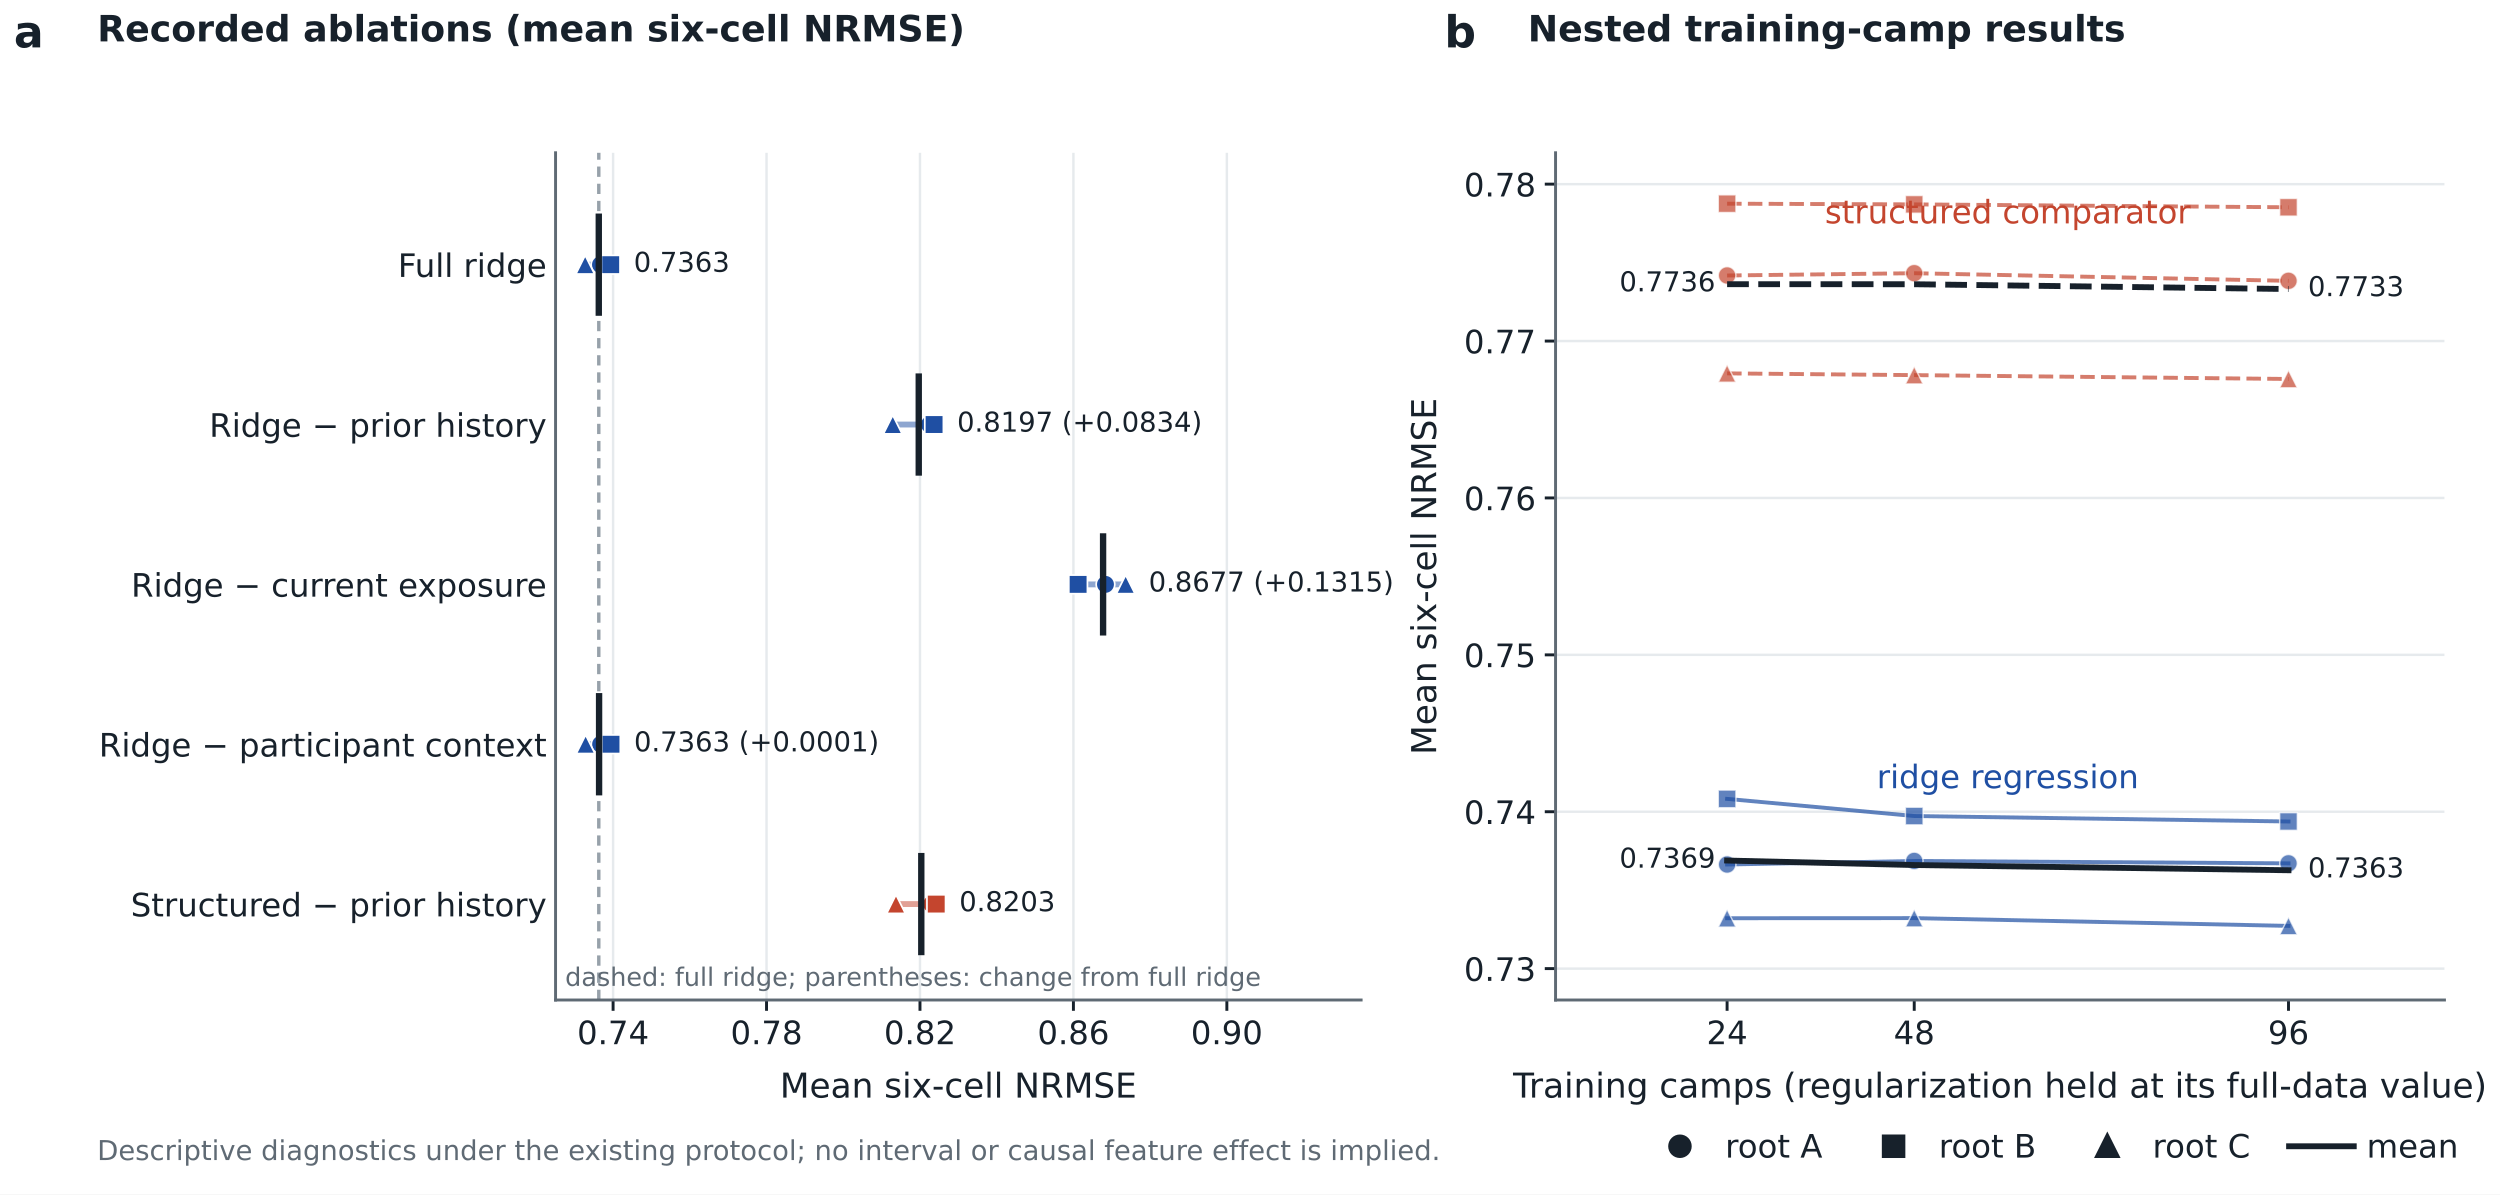
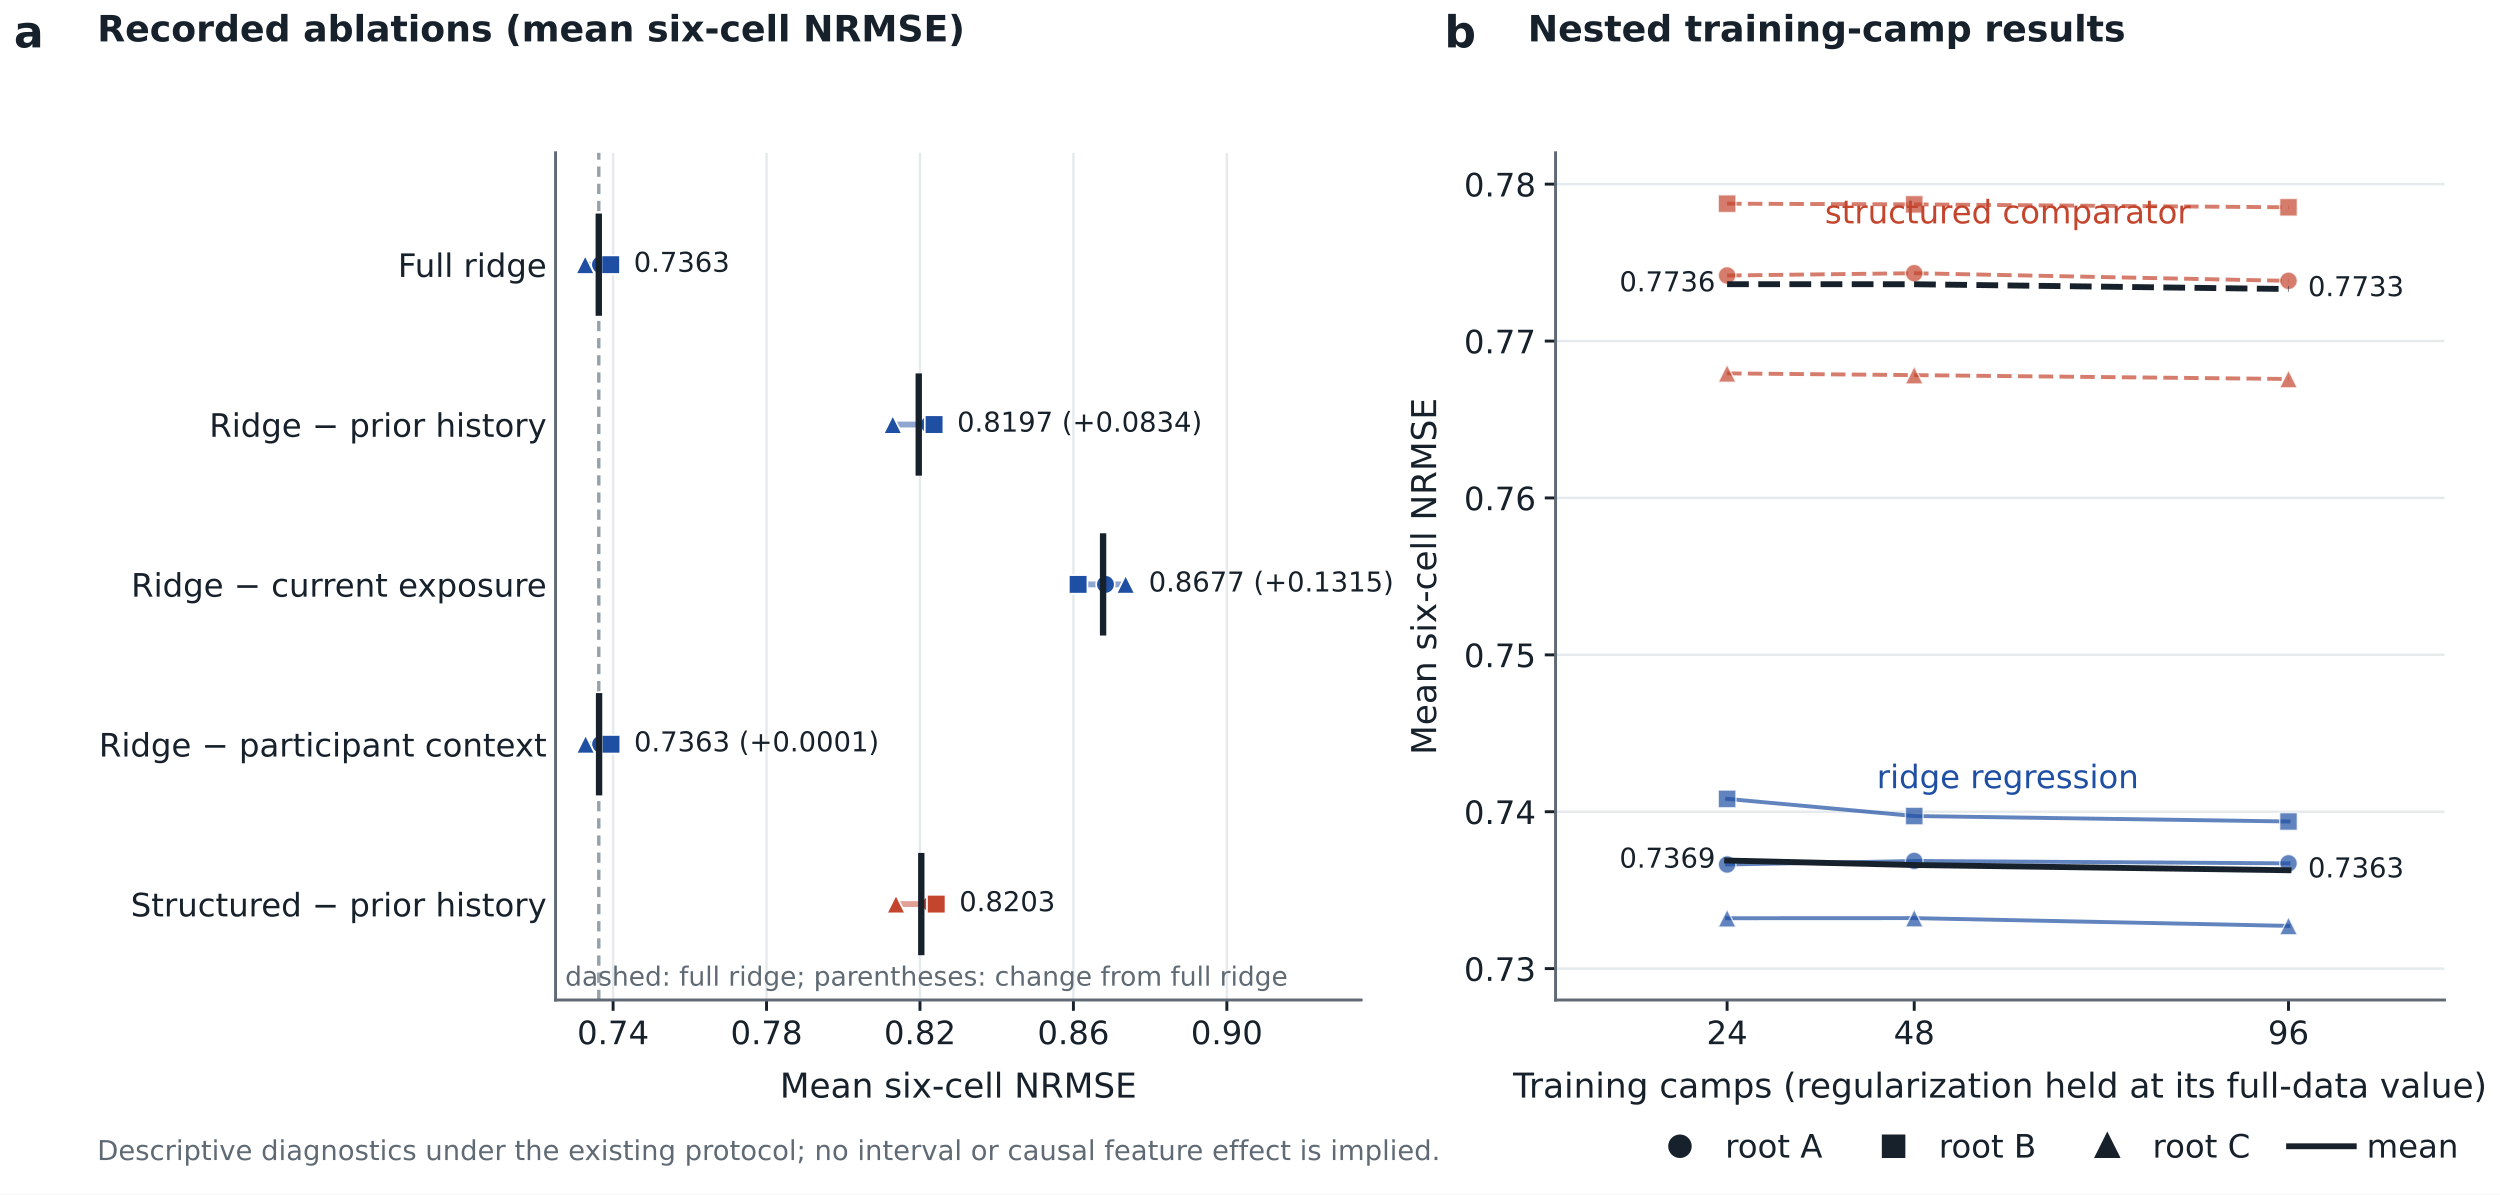
<svg xmlns="http://www.w3.org/2000/svg" xmlns:xlink="http://www.w3.org/1999/xlink" width="510.236pt" height="243.78pt" viewBox="0 0 510.236 243.78" version="1.1">
  <defs>
    <style type="text/css">*{stroke-linejoin: round; stroke-linecap: butt}</style>
  </defs>
  <g id="figure_1">
    <g id="patch_1">
      <path d="M 0 243.78 L 510.236 243.78 L 510.236 0 L 0 0 z " style="fill: #ffffff" />
    </g>
    <g id="axes_1">
      <g id="text_1">
        <text style="font-weight: 700; font-size: 7.4px; font-family: 'DejaVu Sans'; text-anchor: start; fill: #17212b" x="19.843" y="8.457" transform="rotate(-0 19.84252 8.457489)">Recorded ablations (mean six-cell NRMSE)</text>
      </g>
      <g id="text_2">
        <text style="font-weight: 700; font-size: 7.4px; font-family: 'DejaVu Sans'; text-anchor: start; fill: #17212b" x="311.811" y="8.457" transform="rotate(-0 311.811 8.457489)">Nested training-camp results</text>
      </g>
    </g>
    <g id="axes_2">
      <g id="patch_2">
        <path d="M 113.386 204.094 L 277.795 204.094 L 277.795 31.181 L 113.386 31.181 z " style="fill: #ffffff" />
      </g>
      <g id="matplotlib.axis_1">
        <g id="xtick_1">
          <g id="line2d_1">
            <path d="M 125.129 204.094 L 125.129 31.181 " clip-path="url(#pd8e6bfa845)" style="fill: none; stroke: #e6eaed; stroke-width: 0.5; stroke-linecap: square" />
          </g>
          <g id="line2d_2">
            <defs>
              <path id="m0eb3d0f624" d="M 0 0 L 0 2.2 " style="stroke: #17212b; stroke-width: 0.6" />
            </defs>
            <g>
              <use xlink:href="#m0eb3d0f624" x="125.129" y="204.094" style="fill: #17212b; stroke: #17212b; stroke-width: 0.6" />
            </g>
          </g>
          <g id="text_3">
            <text style="font-size: 6.6px; font-family: 'DejaVu Sans'; text-anchor: middle; fill: #17212b" x="125.129" y="213.109" transform="rotate(-0 125.1294 213.1089)">0.74</text>
          </g>
        </g>
        <g id="xtick_2">
          <g id="line2d_3">
            <path d="M 156.445 204.094 L 156.445 31.181 " clip-path="url(#pd8e6bfa845)" style="fill: none; stroke: #e6eaed; stroke-width: 0.5; stroke-linecap: square" />
          </g>
          <g id="line2d_4">
            <g>
              <use xlink:href="#m0eb3d0f624" x="156.445" y="204.094" style="fill: #17212b; stroke: #17212b; stroke-width: 0.6" />
            </g>
          </g>
          <g id="text_4">
            <text style="font-size: 6.6px; font-family: 'DejaVu Sans'; text-anchor: middle; fill: #17212b" x="156.445" y="213.109" transform="rotate(-0 156.4454 213.1089)">0.78</text>
          </g>
        </g>
        <g id="xtick_3">
          <g id="line2d_5">
            <path d="M 187.762 204.094 L 187.762 31.181 " clip-path="url(#pd8e6bfa845)" style="fill: none; stroke: #e6eaed; stroke-width: 0.5; stroke-linecap: square" />
          </g>
          <g id="line2d_6">
            <g>
              <use xlink:href="#m0eb3d0f624" x="187.762" y="204.094" style="fill: #17212b; stroke: #17212b; stroke-width: 0.6" />
            </g>
          </g>
          <g id="text_5">
            <text style="font-size: 6.6px; font-family: 'DejaVu Sans'; text-anchor: middle; fill: #17212b" x="187.762" y="213.109" transform="rotate(-0 187.7615 213.1089)">0.82</text>
          </g>
        </g>
        <g id="xtick_4">
          <g id="line2d_7">
            <path d="M 219.078 204.094 L 219.078 31.181 " clip-path="url(#pd8e6bfa845)" style="fill: none; stroke: #e6eaed; stroke-width: 0.5; stroke-linecap: square" />
          </g>
          <g id="line2d_8">
            <g>
              <use xlink:href="#m0eb3d0f624" x="219.078" y="204.094" style="fill: #17212b; stroke: #17212b; stroke-width: 0.6" />
            </g>
          </g>
          <g id="text_6">
            <text style="font-size: 6.6px; font-family: 'DejaVu Sans'; text-anchor: middle; fill: #17212b" x="219.078" y="213.109" transform="rotate(-0 219.0776 213.1089)">0.86</text>
          </g>
        </g>
        <g id="xtick_5">
          <g id="line2d_9">
            <path d="M 250.394 204.094 L 250.394 31.181 " clip-path="url(#pd8e6bfa845)" style="fill: none; stroke: #e6eaed; stroke-width: 0.5; stroke-linecap: square" />
          </g>
          <g id="line2d_10">
            <g>
              <use xlink:href="#m0eb3d0f624" x="250.394" y="204.094" style="fill: #17212b; stroke: #17212b; stroke-width: 0.6" />
            </g>
          </g>
          <g id="text_7">
            <text style="font-size: 6.6px; font-family: 'DejaVu Sans'; text-anchor: middle; fill: #17212b" x="250.394" y="213.109" transform="rotate(-0 250.3937 213.1089)">0.90</text>
          </g>
        </g>
        <g id="text_8">
          <text style="font-size: 7px; font-family: 'DejaVu Sans'; text-anchor: middle; fill: #17212b" x="195.591" y="224.013" transform="rotate(-0 195.5906 224.0134)">Mean six-cell NRMSE</text>
        </g>
      </g>
      <g id="matplotlib.axis_2">
        <g id="ytick_1">
          <g id="line2d_11" />
          <g id="text_9">
            <text style="font-size: 6.6px; font-family: 'DejaVu Sans'; text-anchor: end; fill: #17212b" x="111.586" y="56.526" transform="rotate(-0 111.5858 56.5262)">Full ridge</text>
          </g>
        </g>
        <g id="ytick_2">
          <g id="line2d_12" />
          <g id="text_10">
            <text style="font-size: 6.6px; font-family: 'DejaVu Sans'; text-anchor: end; fill: #17212b" x="111.586" y="89.151" transform="rotate(-0 111.5858 89.15137)">Ridge − prior history</text>
          </g>
        </g>
        <g id="ytick_3">
          <g id="line2d_13" />
          <g id="text_11">
            <text style="font-size: 6.6px; font-family: 'DejaVu Sans'; text-anchor: end; fill: #17212b" x="111.586" y="121.777" transform="rotate(-0 111.5858 121.7765)">Ridge − current exposure</text>
          </g>
        </g>
        <g id="ytick_4">
          <g id="line2d_14" />
          <g id="text_12">
            <text style="font-size: 6.6px; font-family: 'DejaVu Sans'; text-anchor: end; fill: #17212b" x="111.586" y="154.402" transform="rotate(-0 111.5858 154.4017)">Ridge − participant context</text>
          </g>
        </g>
        <g id="ytick_5">
          <g id="line2d_15" />
          <g id="text_13">
            <text style="font-size: 6.6px; font-family: 'DejaVu Sans'; text-anchor: end; fill: #17212b" x="111.586" y="187.027" transform="rotate(-0 111.5858 187.0269)">Structured − prior history</text>
          </g>
        </g>
      </g>
      <g id="line2d_16">
        <path d="M 122.209 204.094 L 122.209 31.181 " clip-path="url(#pd8e6bfa845)" style="fill: none; stroke-dasharray: 2.1,1.4; stroke-dashoffset: 0; stroke: #97a1aa; stroke-width: 0.7" />
      </g>
      <g id="LineCollection_1">
        <path d="M 119.433 54.019 L 124.642 54.019 " clip-path="url(#pd8e6bfa845)" style="fill: none; stroke: #1f4fa3; stroke-opacity: 0.5; stroke-width: 1.2" />
      </g>
      <g id="LineCollection_2">
        <path d="M 182.208 86.644 L 190.642 86.644 " clip-path="url(#pd8e6bfa845)" style="fill: none; stroke: #1f4fa3; stroke-opacity: 0.5; stroke-width: 1.2" />
      </g>
      <g id="LineCollection_3">
        <path d="M 220.038 119.269 L 229.741 119.269 " clip-path="url(#pd8e6bfa845)" style="fill: none; stroke: #1f4fa3; stroke-opacity: 0.5; stroke-width: 1.2" />
      </g>
      <g id="LineCollection_4">
        <path d="M 119.521 151.894 L 124.703 151.894 " clip-path="url(#pd8e6bfa845)" style="fill: none; stroke: #1f4fa3; stroke-opacity: 0.5; stroke-width: 1.2" />
      </g>
      <g id="LineCollection_5">
        <path d="M 182.868 184.519 L 191.082 184.519 " clip-path="url(#pd8e6bfa845)" style="fill: none; stroke: #c4452e; stroke-opacity: 0.5; stroke-width: 1.2" />
      </g>
      <g id="patch_3">
        <path d="M 113.386 204.094 L 113.386 31.181 " style="fill: none; stroke: #5f6a74; stroke-width: 0.6; stroke-linejoin: miter; stroke-linecap: square" />
      </g>
      <g id="patch_4">
        <path d="M 113.386 204.094 L 277.795 204.094 " style="fill: none; stroke: #5f6a74; stroke-width: 0.6; stroke-linejoin: miter; stroke-linecap: square" />
      </g>
      <g id="line2d_17">
        <defs>
          <path id="m9bae207ed2" d="M 0 1.9 C 0.504 1.9 0.987 1.7 1.344 1.344 C 1.7 0.987 1.9 0.504 1.9 0 C 1.9 -0.504 1.7 -0.987 1.344 -1.344 C 0.987 -1.7 0.504 -1.9 0 -1.9 C -0.504 -1.9 -0.987 -1.7 -1.344 -1.344 C -1.7 -0.987 -1.9 -0.504 -1.9 0 C -1.9 0.504 -1.7 0.987 -1.344 1.344 C -0.987 1.7 -0.504 1.9 0 1.9 z " style="stroke: #ffffff; stroke-width: 0.35" />
        </defs>
        <g clip-path="url(#pd8e6bfa845)">
          <use xlink:href="#m9bae207ed2" x="122.553" y="54.019" style="fill: #1f4fa3; stroke: #ffffff; stroke-width: 0.35" />
        </g>
      </g>
      <g id="line2d_18">
        <defs>
          <path id="m23d15c832e" d="M -1.9 1.9 L 1.9 1.9 L 1.9 -1.9 L -1.9 -1.9 z " style="stroke: #ffffff; stroke-width: 0.35; stroke-linejoin: miter" />
        </defs>
        <g clip-path="url(#pd8e6bfa845)">
          <use xlink:href="#m23d15c832e" x="124.642" y="54.019" style="fill: #1f4fa3; stroke: #ffffff; stroke-width: 0.35; stroke-linejoin: miter" />
        </g>
      </g>
      <g id="line2d_19">
        <defs>
          <path id="m410873d7a0" d="M 0 -1.9 L -1.9 1.9 L 1.9 1.9 z " style="stroke: #ffffff; stroke-width: 0.35; stroke-linejoin: miter" />
        </defs>
        <g clip-path="url(#pd8e6bfa845)">
          <use xlink:href="#m410873d7a0" x="119.433" y="54.019" style="fill: #1f4fa3; stroke: #ffffff; stroke-width: 0.35; stroke-linejoin: miter" />
        </g>
      </g>
      <g id="text_14">
        <text style="font-size: 5.6px; font-family: 'DejaVu Sans'; text-anchor: start; fill: #17212b" x="129.339" y="55.473" transform="rotate(-0 129.3395 55.47341)">0.7363</text>
      </g>
      <g id="line2d_20">
        <g clip-path="url(#pd8e6bfa845)">
          <use xlink:href="#m9bae207ed2" x="189.685" y="86.644" style="fill: #1f4fa3; stroke: #ffffff; stroke-width: 0.35" />
        </g>
      </g>
      <g id="line2d_21">
        <g clip-path="url(#pd8e6bfa845)">
          <use xlink:href="#m23d15c832e" x="190.642" y="86.644" style="fill: #1f4fa3; stroke: #ffffff; stroke-width: 0.35; stroke-linejoin: miter" />
        </g>
      </g>
      <g id="line2d_22">
        <g clip-path="url(#pd8e6bfa845)">
          <use xlink:href="#m410873d7a0" x="182.208" y="86.644" style="fill: #1f4fa3; stroke: #ffffff; stroke-width: 0.35; stroke-linejoin: miter" />
        </g>
      </g>
      <g id="text_15">
        <text style="font-size: 5.6px; font-family: 'DejaVu Sans'; text-anchor: start; fill: #17212b" x="195.339" y="88.099" transform="rotate(-0 195.3391 88.09857)">0.8197 (+0.0834)</text>
      </g>
      <g id="line2d_23">
        <g clip-path="url(#pd8e6bfa845)">
          <use xlink:href="#m9bae207ed2" x="225.622" y="119.269" style="fill: #1f4fa3; stroke: #ffffff; stroke-width: 0.35" />
        </g>
      </g>
      <g id="line2d_24">
        <g clip-path="url(#pd8e6bfa845)">
          <use xlink:href="#m23d15c832e" x="220.038" y="119.269" style="fill: #1f4fa3; stroke: #ffffff; stroke-width: 0.35; stroke-linejoin: miter" />
        </g>
      </g>
      <g id="line2d_25">
        <g clip-path="url(#pd8e6bfa845)">
          <use xlink:href="#m410873d7a0" x="229.741" y="119.269" style="fill: #1f4fa3; stroke: #ffffff; stroke-width: 0.35; stroke-linejoin: miter" />
        </g>
      </g>
      <g id="text_16">
        <text style="font-size: 5.6px; font-family: 'DejaVu Sans'; text-anchor: start; fill: #17212b" x="234.438" y="120.724" transform="rotate(-0 234.4383 120.7237)">0.8677 (+0.1315)</text>
      </g>
      <g id="line2d_26">
        <g clip-path="url(#pd8e6bfa845)">
          <use xlink:href="#m9bae207ed2" x="122.582" y="151.894" style="fill: #1f4fa3; stroke: #ffffff; stroke-width: 0.35" />
        </g>
      </g>
      <g id="line2d_27">
        <g clip-path="url(#pd8e6bfa845)">
          <use xlink:href="#m23d15c832e" x="124.703" y="151.894" style="fill: #1f4fa3; stroke: #ffffff; stroke-width: 0.35; stroke-linejoin: miter" />
        </g>
      </g>
      <g id="line2d_28">
        <g clip-path="url(#pd8e6bfa845)">
          <use xlink:href="#m410873d7a0" x="119.521" y="151.894" style="fill: #1f4fa3; stroke: #ffffff; stroke-width: 0.35; stroke-linejoin: miter" />
        </g>
      </g>
      <g id="text_17">
        <text style="font-size: 5.6px; font-family: 'DejaVu Sans'; text-anchor: start; fill: #17212b" x="129.4" y="153.349" transform="rotate(-0 129.4003 153.3489)">0.7363 (+0.0001)</text>
      </g>
      <g id="line2d_29">
        <defs>
          <path id="m6ca5809a7e" d="M 0 1.9 C 0.504 1.9 0.987 1.7 1.344 1.344 C 1.7 0.987 1.9 0.504 1.9 0 C 1.9 -0.504 1.7 -0.987 1.344 -1.344 C 0.987 -1.7 0.504 -1.9 0 -1.9 C -0.504 -1.9 -0.987 -1.7 -1.344 -1.344 C -1.7 -0.987 -1.9 -0.504 -1.9 0 C -1.9 0.504 -1.7 0.987 -1.344 1.344 C -0.987 1.7 -0.504 1.9 0 1.9 z " style="stroke: #ffffff; stroke-width: 0.35" />
        </defs>
        <g clip-path="url(#pd8e6bfa845)">
          <use xlink:href="#m6ca5809a7e" x="190.138" y="184.519" style="fill: #c4452e; stroke: #ffffff; stroke-width: 0.35" />
        </g>
      </g>
      <g id="line2d_30">
        <defs>
          <path id="mff93582a15" d="M -1.9 1.9 L 1.9 1.9 L 1.9 -1.9 L -1.9 -1.9 z " style="stroke: #ffffff; stroke-width: 0.35; stroke-linejoin: miter" />
        </defs>
        <g clip-path="url(#pd8e6bfa845)">
          <use xlink:href="#mff93582a15" x="191.082" y="184.519" style="fill: #c4452e; stroke: #ffffff; stroke-width: 0.35; stroke-linejoin: miter" />
        </g>
      </g>
      <g id="line2d_31">
        <defs>
          <path id="m5ec75156ed" d="M 0 -1.9 L -1.9 1.9 L 1.9 1.9 z " style="stroke: #ffffff; stroke-width: 0.35; stroke-linejoin: miter" />
        </defs>
        <g clip-path="url(#pd8e6bfa845)">
          <use xlink:href="#m5ec75156ed" x="182.868" y="184.519" style="fill: #c4452e; stroke: #ffffff; stroke-width: 0.35; stroke-linejoin: miter" />
        </g>
      </g>
      <g id="text_18">
        <text style="font-size: 5.6px; font-family: 'DejaVu Sans'; text-anchor: start; fill: #17212b" x="195.779" y="185.974" transform="rotate(-0 195.7792 185.9741)">0.8203</text>
      </g>
      <g id="text_19">
-         <text style="font-size: 5.2px; font-family: 'DejaVu Sans'; text-anchor: start; fill: #5f6a74" x="115.343" y="201.214" transform="rotate(-0 115.3431 201.214)">dashed: full ridge; parentheses: change from full ridge</text>
+         <text style="font-size: 5.4px; font-family: 'DejaVu Sans'; text-anchor: start; fill: #5f6a74" x="115.343" y="201.166" transform="rotate(-0 115.3431 201.166)">dashed: full ridge; parentheses: change from full ridge</text>
      </g>
      <g id="line2d_32">
        <path d="M 122.209 44.231 L 122.209 63.806 " clip-path="url(#pd8e6bfa845)" style="fill: none; stroke: #17212b; stroke-width: 1.3; stroke-linecap: square" />
      </g>
      <g id="line2d_33">
        <path d="M 187.512 76.856 L 187.512 96.431 " clip-path="url(#pd8e6bfa845)" style="fill: none; stroke: #17212b; stroke-width: 1.3; stroke-linecap: square" />
      </g>
      <g id="line2d_34">
        <path d="M 225.134 109.482 L 225.134 129.057 " clip-path="url(#pd8e6bfa845)" style="fill: none; stroke: #17212b; stroke-width: 1.3; stroke-linecap: square" />
      </g>
      <g id="line2d_35">
        <path d="M 122.269 142.107 L 122.269 161.682 " clip-path="url(#pd8e6bfa845)" style="fill: none; stroke: #17212b; stroke-width: 1.3; stroke-linecap: square" />
      </g>
      <g id="line2d_36">
        <path d="M 188.029 174.732 L 188.029 194.307 " clip-path="url(#pd8e6bfa845)" style="fill: none; stroke: #17212b; stroke-width: 1.3; stroke-linecap: square" />
      </g>
    </g>
    <g id="axes_3">
      <g id="patch_5">
        <path d="M 317.48 204.094 L 498.898 204.094 L 498.898 31.181 L 317.48 31.181 z " style="fill: #ffffff" />
      </g>
      <g id="matplotlib.axis_3">
        <g id="xtick_6">
          <g id="line2d_37">
            <g>
              <use xlink:href="#m0eb3d0f624" x="352.491" y="204.094" style="fill: #17212b; stroke: #17212b; stroke-width: 0.6" />
            </g>
          </g>
          <g id="text_20">
            <text style="font-size: 6.6px; font-family: 'DejaVu Sans'; text-anchor: middle; fill: #17212b" x="352.491" y="213.109" transform="rotate(-0 352.4907 213.1089)">24</text>
          </g>
        </g>
        <g id="xtick_7">
          <g id="line2d_38">
            <g>
              <use xlink:href="#m0eb3d0f624" x="390.684" y="204.094" style="fill: #17212b; stroke: #17212b; stroke-width: 0.6" />
            </g>
          </g>
          <g id="text_21">
            <text style="font-size: 6.6px; font-family: 'DejaVu Sans'; text-anchor: middle; fill: #17212b" x="390.684" y="213.109" transform="rotate(-0 390.6838 213.1089)">48</text>
          </g>
        </g>
        <g id="xtick_8">
          <g id="line2d_39">
            <g>
              <use xlink:href="#m0eb3d0f624" x="467.07" y="204.094" style="fill: #17212b; stroke: #17212b; stroke-width: 0.6" />
            </g>
          </g>
          <g id="text_22">
            <text style="font-size: 6.6px; font-family: 'DejaVu Sans'; text-anchor: middle; fill: #17212b" x="467.07" y="213.109" transform="rotate(-0 467.07 213.1089)">96</text>
          </g>
        </g>
        <g id="text_23">
          <text style="font-size: 7px; font-family: 'DejaVu Sans'; text-anchor: middle; fill: #17212b" x="408.189" y="224.013" transform="rotate(-0 408.189 224.0134)">Training camps (regularization held at its full-data value)</text>
        </g>
      </g>
      <g id="matplotlib.axis_4">
        <g id="ytick_6">
          <g id="line2d_40">
            <path d="M 317.48 197.69 L 498.898 197.69 " clip-path="url(#pd623e37866)" style="fill: none; stroke: #e6eaed; stroke-width: 0.5; stroke-linecap: square" />
          </g>
          <g id="line2d_41">
            <defs>
              <path id="mfbd963f2b7" d="M 0 0 L -2.2 0 " style="stroke: #17212b; stroke-width: 0.6" />
            </defs>
            <g>
              <use xlink:href="#mfbd963f2b7" x="317.48" y="197.69" style="fill: #17212b; stroke: #17212b; stroke-width: 0.6" />
            </g>
          </g>
          <g id="text_24">
            <text style="font-size: 6.6px; font-family: 'DejaVu Sans'; text-anchor: end; fill: #17212b" x="313.48" y="200.198" transform="rotate(-0 313.4803 200.1975)">0.73</text>
          </g>
        </g>
        <g id="ytick_7">
          <g id="line2d_42">
            <path d="M 317.48 165.669 L 498.898 165.669 " clip-path="url(#pd623e37866)" style="fill: none; stroke: #e6eaed; stroke-width: 0.5; stroke-linecap: square" />
          </g>
          <g id="line2d_43">
            <g>
              <use xlink:href="#mfbd963f2b7" x="317.48" y="165.669" style="fill: #17212b; stroke: #17212b; stroke-width: 0.6" />
            </g>
          </g>
          <g id="text_25">
            <text style="font-size: 6.6px; font-family: 'DejaVu Sans'; text-anchor: end; fill: #17212b" x="313.48" y="168.177" transform="rotate(-0 313.4803 168.1765)">0.74</text>
          </g>
        </g>
        <g id="ytick_8">
          <g id="line2d_44">
            <path d="M 317.48 133.648 L 498.898 133.648 " clip-path="url(#pd623e37866)" style="fill: none; stroke: #e6eaed; stroke-width: 0.5; stroke-linecap: square" />
          </g>
          <g id="line2d_45">
            <g>
              <use xlink:href="#mfbd963f2b7" x="317.48" y="133.648" style="fill: #17212b; stroke: #17212b; stroke-width: 0.6" />
            </g>
          </g>
          <g id="text_26">
            <text style="font-size: 6.6px; font-family: 'DejaVu Sans'; text-anchor: end; fill: #17212b" x="313.48" y="136.156" transform="rotate(-0 313.4803 136.1555)">0.75</text>
          </g>
        </g>
        <g id="ytick_9">
          <g id="line2d_46">
            <path d="M 317.48 101.627 L 498.898 101.627 " clip-path="url(#pd623e37866)" style="fill: none; stroke: #e6eaed; stroke-width: 0.5; stroke-linecap: square" />
          </g>
          <g id="line2d_47">
            <g>
              <use xlink:href="#mfbd963f2b7" x="317.48" y="101.627" style="fill: #17212b; stroke: #17212b; stroke-width: 0.6" />
            </g>
          </g>
          <g id="text_27">
            <text style="font-size: 6.6px; font-family: 'DejaVu Sans'; text-anchor: end; fill: #17212b" x="313.48" y="104.135" transform="rotate(-0 313.4803 104.1345)">0.76</text>
          </g>
        </g>
        <g id="ytick_10">
          <g id="line2d_48">
            <path d="M 317.48 69.606 L 498.898 69.606 " clip-path="url(#pd623e37866)" style="fill: none; stroke: #e6eaed; stroke-width: 0.5; stroke-linecap: square" />
          </g>
          <g id="line2d_49">
            <g>
              <use xlink:href="#mfbd963f2b7" x="317.48" y="69.606" style="fill: #17212b; stroke: #17212b; stroke-width: 0.6" />
            </g>
          </g>
          <g id="text_28">
            <text style="font-size: 6.6px; font-family: 'DejaVu Sans'; text-anchor: end; fill: #17212b" x="313.48" y="72.114" transform="rotate(-0 313.4803 72.11353)">0.77</text>
          </g>
        </g>
        <g id="ytick_11">
          <g id="line2d_50">
            <path d="M 317.48 37.585 L 498.898 37.585 " clip-path="url(#pd623e37866)" style="fill: none; stroke: #e6eaed; stroke-width: 0.5; stroke-linecap: square" />
          </g>
          <g id="line2d_51">
            <g>
              <use xlink:href="#mfbd963f2b7" x="317.48" y="37.585" style="fill: #17212b; stroke: #17212b; stroke-width: 0.6" />
            </g>
          </g>
          <g id="text_29">
            <text style="font-size: 6.6px; font-family: 'DejaVu Sans'; text-anchor: end; fill: #17212b" x="313.48" y="40.093" transform="rotate(-0 313.4803 40.09253)">0.78</text>
          </g>
        </g>
        <g id="text_30">
          <text style="font-size: 7px; font-family: 'DejaVu Sans'; text-anchor: middle; fill: #17212b" x="293.103" y="117.638" transform="rotate(-90 293.1034 117.6378)">Mean six-cell NRMSE</text>
        </g>
      </g>
      <g id="line2d_52">
        <path d="M 352.491 176.439 L 390.684 175.719 L 467.07 176.205 " clip-path="url(#pd623e37866)" style="fill: none; stroke: #1f4fa3; stroke-opacity: 0.7; stroke-width: 0.8; stroke-linecap: square" />
        <defs>
          <path id="m80b4aa82c1" d="M 0 1.8 C 0.477 1.8 0.935 1.61 1.273 1.273 C 1.61 0.935 1.8 0.477 1.8 0 C 1.8 -0.477 1.61 -0.935 1.273 -1.273 C 0.935 -1.61 0.477 -1.8 0 -1.8 C -0.477 -1.8 -0.935 -1.61 -1.273 -1.273 C -1.61 -0.935 -1.8 -0.477 -1.8 0 C -1.8 0.477 -1.61 0.935 -1.273 1.273 C -0.935 1.61 -0.477 1.8 0 1.8 z " style="stroke: #ffffff; stroke-opacity: 0.7; stroke-width: 0.3" />
        </defs>
        <g clip-path="url(#pd623e37866)">
          <use xlink:href="#m80b4aa82c1" x="352.491" y="176.439" style="fill: #1f4fa3; fill-opacity: 0.7; stroke: #ffffff; stroke-opacity: 0.7; stroke-width: 0.3" />
          <use xlink:href="#m80b4aa82c1" x="390.684" y="175.719" style="fill: #1f4fa3; fill-opacity: 0.7; stroke: #ffffff; stroke-opacity: 0.7; stroke-width: 0.3" />
          <use xlink:href="#m80b4aa82c1" x="467.07" y="176.205" style="fill: #1f4fa3; fill-opacity: 0.7; stroke: #ffffff; stroke-opacity: 0.7; stroke-width: 0.3" />
        </g>
      </g>
      <g id="line2d_53">
        <path d="M 352.491 163.049 L 390.684 166.548 L 467.07 167.662 " clip-path="url(#pd623e37866)" style="fill: none; stroke: #1f4fa3; stroke-opacity: 0.7; stroke-width: 0.8; stroke-linecap: square" />
        <defs>
          <path id="m3fe4877f74" d="M -1.8 1.8 L 1.8 1.8 L 1.8 -1.8 L -1.8 -1.8 z " style="stroke: #ffffff; stroke-opacity: 0.7; stroke-width: 0.3; stroke-linejoin: miter" />
        </defs>
        <g clip-path="url(#pd623e37866)">
          <use xlink:href="#m3fe4877f74" x="352.491" y="163.049" style="fill: #1f4fa3; fill-opacity: 0.7; stroke: #ffffff; stroke-opacity: 0.7; stroke-width: 0.3; stroke-linejoin: miter" />
          <use xlink:href="#m3fe4877f74" x="390.684" y="166.548" style="fill: #1f4fa3; fill-opacity: 0.7; stroke: #ffffff; stroke-opacity: 0.7; stroke-width: 0.3; stroke-linejoin: miter" />
          <use xlink:href="#m3fe4877f74" x="467.07" y="167.662" style="fill: #1f4fa3; fill-opacity: 0.7; stroke: #ffffff; stroke-opacity: 0.7; stroke-width: 0.3; stroke-linejoin: miter" />
        </g>
      </g>
      <g id="line2d_54">
        <path d="M 352.491 187.404 L 390.684 187.383 L 467.07 188.969 " clip-path="url(#pd623e37866)" style="fill: none; stroke: #1f4fa3; stroke-opacity: 0.7; stroke-width: 0.8; stroke-linecap: square" />
        <defs>
          <path id="m057ec12fec" d="M 0 -1.8 L -1.8 1.8 L 1.8 1.8 z " style="stroke: #ffffff; stroke-opacity: 0.7; stroke-width: 0.3; stroke-linejoin: miter" />
        </defs>
        <g clip-path="url(#pd623e37866)">
          <use xlink:href="#m057ec12fec" x="352.491" y="187.404" style="fill: #1f4fa3; fill-opacity: 0.7; stroke: #ffffff; stroke-opacity: 0.7; stroke-width: 0.3; stroke-linejoin: miter" />
          <use xlink:href="#m057ec12fec" x="390.684" y="187.383" style="fill: #1f4fa3; fill-opacity: 0.7; stroke: #ffffff; stroke-opacity: 0.7; stroke-width: 0.3; stroke-linejoin: miter" />
          <use xlink:href="#m057ec12fec" x="467.07" y="188.969" style="fill: #1f4fa3; fill-opacity: 0.7; stroke: #ffffff; stroke-opacity: 0.7; stroke-width: 0.3; stroke-linejoin: miter" />
        </g>
      </g>
      <g id="line2d_55">
        <path d="M 352.491 56.225 L 390.684 55.761 L 467.07 57.317 " clip-path="url(#pd623e37866)" style="fill: none; stroke-dasharray: 2.96,1.28; stroke-dashoffset: 0; stroke: #c4452e; stroke-opacity: 0.7; stroke-width: 0.8" />
        <defs>
          <path id="ma40fd5a0a2" d="M 0 1.8 C 0.477 1.8 0.935 1.61 1.273 1.273 C 1.61 0.935 1.8 0.477 1.8 0 C 1.8 -0.477 1.61 -0.935 1.273 -1.273 C 0.935 -1.61 0.477 -1.8 0 -1.8 C -0.477 -1.8 -0.935 -1.61 -1.273 -1.273 C -1.61 -0.935 -1.8 -0.477 -1.8 0 C -1.8 0.477 -1.61 0.935 -1.273 1.273 C -0.935 1.61 -0.477 1.8 0 1.8 z " style="stroke: #ffffff; stroke-opacity: 0.7; stroke-width: 0.3" />
        </defs>
        <g clip-path="url(#pd623e37866)">
          <use xlink:href="#ma40fd5a0a2" x="352.491" y="56.225" style="fill: #c4452e; fill-opacity: 0.7; stroke: #ffffff; stroke-opacity: 0.7; stroke-width: 0.3" />
          <use xlink:href="#ma40fd5a0a2" x="390.684" y="55.761" style="fill: #c4452e; fill-opacity: 0.7; stroke: #ffffff; stroke-opacity: 0.7; stroke-width: 0.3" />
          <use xlink:href="#ma40fd5a0a2" x="467.07" y="57.317" style="fill: #c4452e; fill-opacity: 0.7; stroke: #ffffff; stroke-opacity: 0.7; stroke-width: 0.3" />
        </g>
      </g>
      <g id="line2d_56">
        <path d="M 352.491 41.572 L 390.684 41.712 L 467.07 42.305 " clip-path="url(#pd623e37866)" style="fill: none; stroke-dasharray: 2.96,1.28; stroke-dashoffset: 0; stroke: #c4452e; stroke-opacity: 0.7; stroke-width: 0.8" />
        <defs>
          <path id="m88402de282" d="M -1.8 1.8 L 1.8 1.8 L 1.8 -1.8 L -1.8 -1.8 z " style="stroke: #ffffff; stroke-opacity: 0.7; stroke-width: 0.3; stroke-linejoin: miter" />
        </defs>
        <g clip-path="url(#pd623e37866)">
          <use xlink:href="#m88402de282" x="352.491" y="41.572" style="fill: #c4452e; fill-opacity: 0.7; stroke: #ffffff; stroke-opacity: 0.7; stroke-width: 0.3; stroke-linejoin: miter" />
          <use xlink:href="#m88402de282" x="390.684" y="41.712" style="fill: #c4452e; fill-opacity: 0.7; stroke: #ffffff; stroke-opacity: 0.7; stroke-width: 0.3; stroke-linejoin: miter" />
          <use xlink:href="#m88402de282" x="467.07" y="42.305" style="fill: #c4452e; fill-opacity: 0.7; stroke: #ffffff; stroke-opacity: 0.7; stroke-width: 0.3; stroke-linejoin: miter" />
        </g>
      </g>
      <g id="line2d_57">
        <path d="M 352.491 76.205 L 390.684 76.56 L 467.07 77.346 " clip-path="url(#pd623e37866)" style="fill: none; stroke-dasharray: 2.96,1.28; stroke-dashoffset: 0; stroke: #c4452e; stroke-opacity: 0.7; stroke-width: 0.8" />
        <defs>
          <path id="me50fa1aa5a" d="M 0 -1.8 L -1.8 1.8 L 1.8 1.8 z " style="stroke: #ffffff; stroke-opacity: 0.7; stroke-width: 0.3; stroke-linejoin: miter" />
        </defs>
        <g clip-path="url(#pd623e37866)">
          <use xlink:href="#me50fa1aa5a" x="352.491" y="76.205" style="fill: #c4452e; fill-opacity: 0.7; stroke: #ffffff; stroke-opacity: 0.7; stroke-width: 0.3; stroke-linejoin: miter" />
          <use xlink:href="#me50fa1aa5a" x="390.684" y="76.56" style="fill: #c4452e; fill-opacity: 0.7; stroke: #ffffff; stroke-opacity: 0.7; stroke-width: 0.3; stroke-linejoin: miter" />
          <use xlink:href="#me50fa1aa5a" x="467.07" y="77.346" style="fill: #c4452e; fill-opacity: 0.7; stroke: #ffffff; stroke-opacity: 0.7; stroke-width: 0.3; stroke-linejoin: miter" />
        </g>
      </g>
      <g id="patch_6">
        <path d="M 317.48 204.094 L 317.48 31.181 " style="fill: none; stroke: #5f6a74; stroke-width: 0.6; stroke-linejoin: miter; stroke-linecap: square" />
      </g>
      <g id="patch_7">
        <path d="M 317.48 204.094 L 498.898 204.094 " style="fill: none; stroke: #5f6a74; stroke-width: 0.6; stroke-linejoin: miter; stroke-linecap: square" />
      </g>
      <g id="text_31">
        <text style="font-size: 5.6px; font-family: 'DejaVu Sans'; text-anchor: start; fill: #17212b" x="471.048" y="179.067" transform="rotate(-0 471.0485 179.067)">0.7363</text>
      </g>
      <g id="text_32">
        <text style="font-size: 5.6px; font-family: 'DejaVu Sans'; text-anchor: end; fill: #17212b" x="350.104" y="177.085" transform="rotate(-0 350.1036 177.0854)">0.7369</text>
      </g>
      <g id="text_33">
        <text style="font-size: 5.6px; font-family: 'DejaVu Sans'; text-anchor: start; fill: #17212b" x="471.048" y="60.444" transform="rotate(-0 471.0485 60.44417)">0.7733</text>
      </g>
      <g id="text_34">
        <text style="font-size: 5.6px; font-family: 'DejaVu Sans'; text-anchor: end; fill: #17212b" x="350.104" y="59.456" transform="rotate(-0 350.1036 59.45551)">0.7736</text>
      </g>
      <g id="text_35">
        <text style="font-size: 6.6px; font-family: 'DejaVu Sans'; text-anchor: middle; fill: #c4452e" x="409.78" y="45.591" transform="rotate(-0 409.7804 45.59055)">structured comparator</text>
      </g>
      <g id="text_36">
        <text style="font-size: 6.6px; font-family: 'DejaVu Sans'; text-anchor: middle; fill: #1f4fa3" x="409.78" y="160.866" transform="rotate(-0 409.7804 160.8661)">ridge regression</text>
      </g>
      <g id="line2d_58">
        <path d="M 352.491 175.631 L 390.684 176.55 L 467.07 177.612 " clip-path="url(#pd623e37866)" style="fill: none; stroke: #17212b; stroke-width: 1.2; stroke-linecap: square" />
      </g>
      <g id="line2d_59">
        <path d="M 352.491 58.001 L 390.684 58.011 L 467.07 58.989 " clip-path="url(#pd623e37866)" style="fill: none; stroke-dasharray: 4.44,1.92; stroke-dashoffset: 0; stroke: #17212b; stroke-width: 1.2" />
      </g>
    </g>
    <g id="text_37">
      <text style="font-weight: 700; font-size: 9px; font-family: 'DejaVu Sans'; text-anchor: start; fill: #17212b" x="2.835" y="9.673" transform="rotate(-0 2.834646 9.672536)">a</text>
    </g>
    <g id="text_38">
      <text style="font-weight: 700; font-size: 9px; font-family: 'DejaVu Sans'; text-anchor: start; fill: #17212b" x="294.803" y="9.673" transform="rotate(-0 294.8032 9.673239)">b</text>
    </g>
    <g id="text_39">
      <text style="font-size: 5.6px; font-family: 'DejaVu Sans'; text-anchor: start; fill: #5f6a74" x="19.843" y="236.765" transform="rotate(-0 19.84252 236.7649)">Descriptive diagnostics under the existing protocol; no interval or causal feature effect is implied.</text>
    </g>
    <g id="legend_1">
      <g id="line2d_60">
        <defs>
          <path id="m748caf69a3" d="M 0 1.9 C 0.504 1.9 0.987 1.7 1.344 1.344 C 1.7 0.987 1.9 0.504 1.9 0 C 1.9 -0.504 1.7 -0.987 1.344 -1.344 C 0.987 -1.7 0.504 -1.9 0 -1.9 C -0.504 -1.9 -0.987 -1.7 -1.344 -1.344 C -1.7 -0.987 -1.9 -0.504 -1.9 0 C -1.9 0.504 -1.7 0.987 -1.344 1.344 C -0.987 1.7 -0.504 1.9 0 1.9 z " style="stroke: #17212b" />
        </defs>
        <g>
          <use xlink:href="#m748caf69a3" x="342.868" y="233.944" style="fill: #17212b; stroke: #17212b" />
        </g>
      </g>
      <g id="text_40">
        <text style="font-size: 6.6px; font-family: 'DejaVu Sans'; text-anchor: start; fill: #17212b" x="352.108" y="236.254" transform="rotate(-0 352.1076 236.254)">root A</text>
      </g>
      <g id="line2d_61">
        <defs>
          <path id="m0902eb7462" d="M -1.9 1.9 L 1.9 1.9 L 1.9 -1.9 L -1.9 -1.9 z " style="stroke: #17212b; stroke-linejoin: miter" />
        </defs>
        <g>
          <use xlink:href="#m0902eb7462" x="386.472" y="233.944" style="fill: #17212b; stroke: #17212b; stroke-linejoin: miter" />
        </g>
      </g>
      <g id="text_41">
        <text style="font-size: 6.6px; font-family: 'DejaVu Sans'; text-anchor: start; fill: #17212b" x="395.712" y="236.254" transform="rotate(-0 395.7119 236.254)">root B</text>
      </g>
      <g id="line2d_62">
        <defs>
          <path id="m67e64080ae" d="M 0 -1.9 L -1.9 1.9 L 1.9 1.9 z " style="stroke: #17212b; stroke-linejoin: miter" />
        </defs>
        <g>
          <use xlink:href="#m67e64080ae" x="430.09" y="233.944" style="fill: #17212b; stroke: #17212b; stroke-linejoin: miter" />
        </g>
      </g>
      <g id="text_42">
        <text style="font-size: 6.6px; font-family: 'DejaVu Sans'; text-anchor: start; fill: #17212b" x="439.33" y="236.254" transform="rotate(-0 439.3297 236.254)">root C</text>
      </g>
      <g id="line2d_63">
        <path d="M 467.188 233.944 L 473.788 233.944 L 480.388 233.944 " style="fill: none; stroke: #17212b; stroke-width: 1.2; stroke-linecap: square" />
      </g>
      <g id="text_43">
        <text style="font-size: 6.6px; font-family: 'DejaVu Sans'; text-anchor: start; fill: #17212b" x="483.028" y="236.254" transform="rotate(-0 483.0279 236.254)">mean</text>
      </g>
    </g>
  </g>
  <defs>
    <clipPath id="pd8e6bfa845">
      <rect x="113.386" y="31.181" width="164.409" height="172.913" />
    </clipPath>
    <clipPath id="pd623e37866">
      <rect x="317.48" y="31.181" width="181.417" height="172.913" />
    </clipPath>
  </defs>
</svg>
